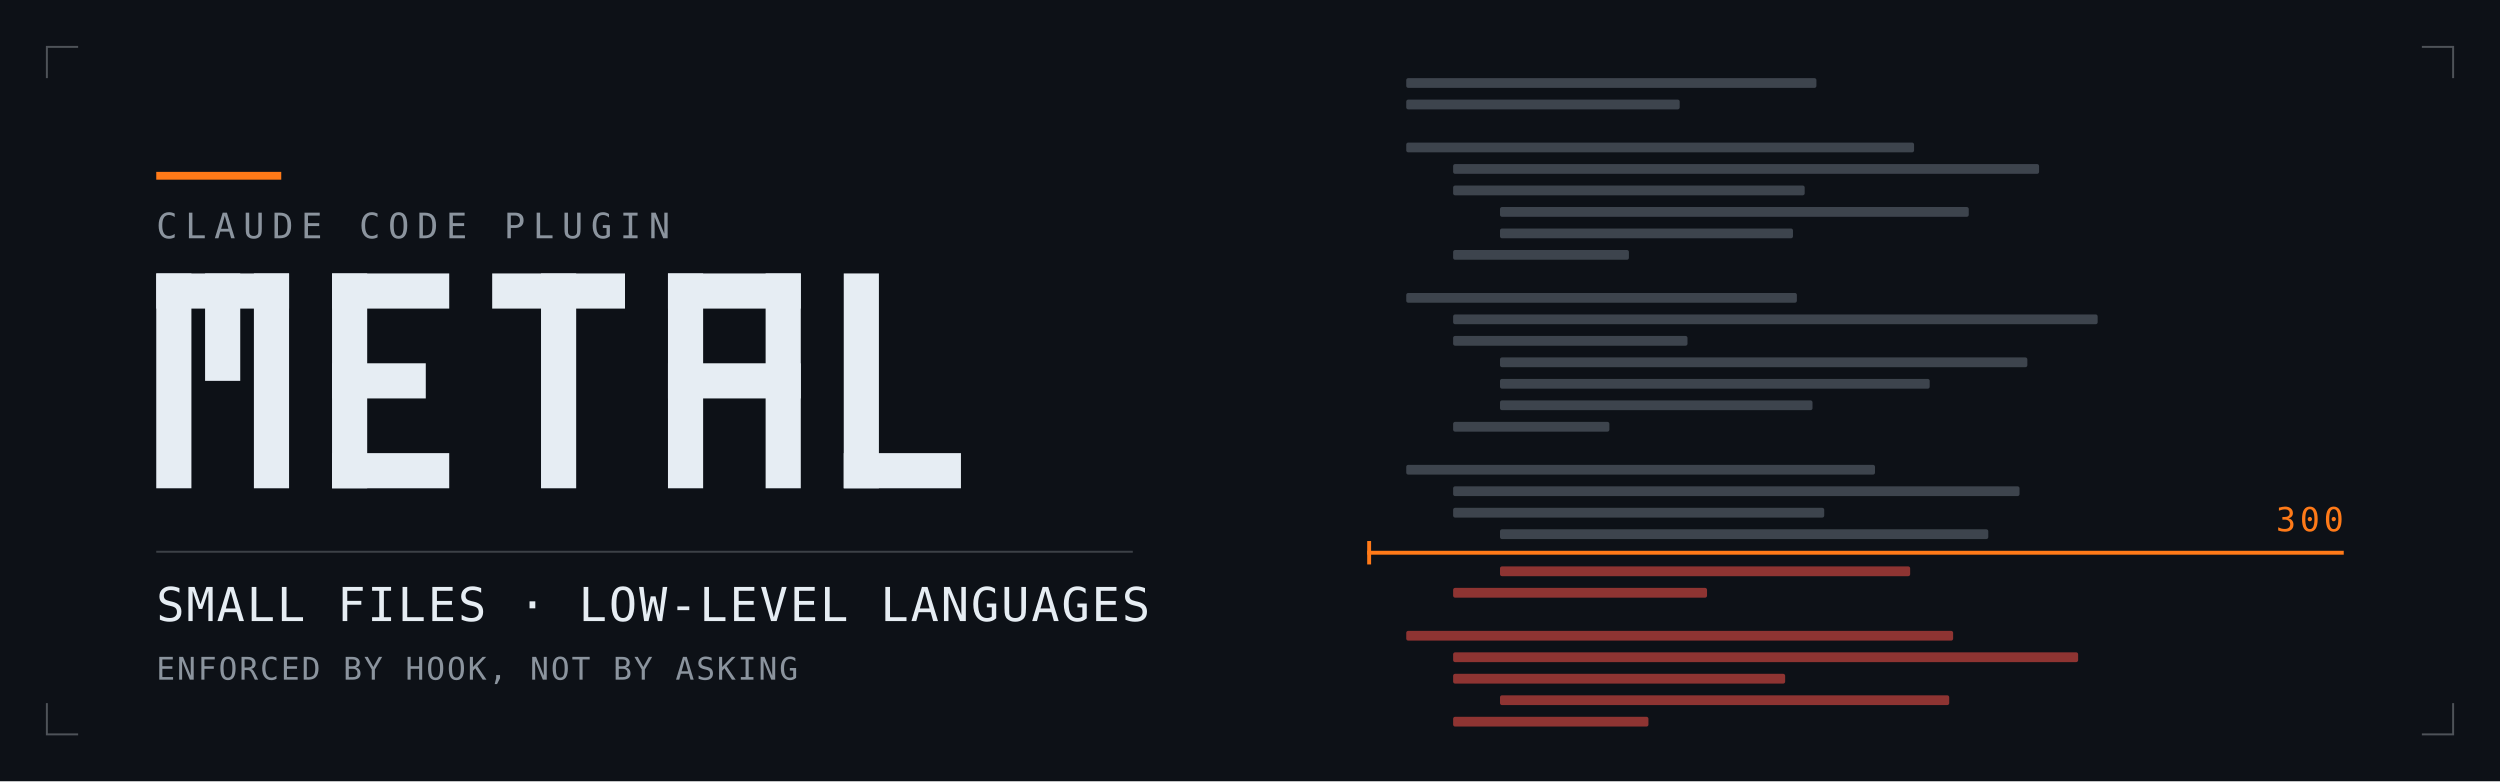
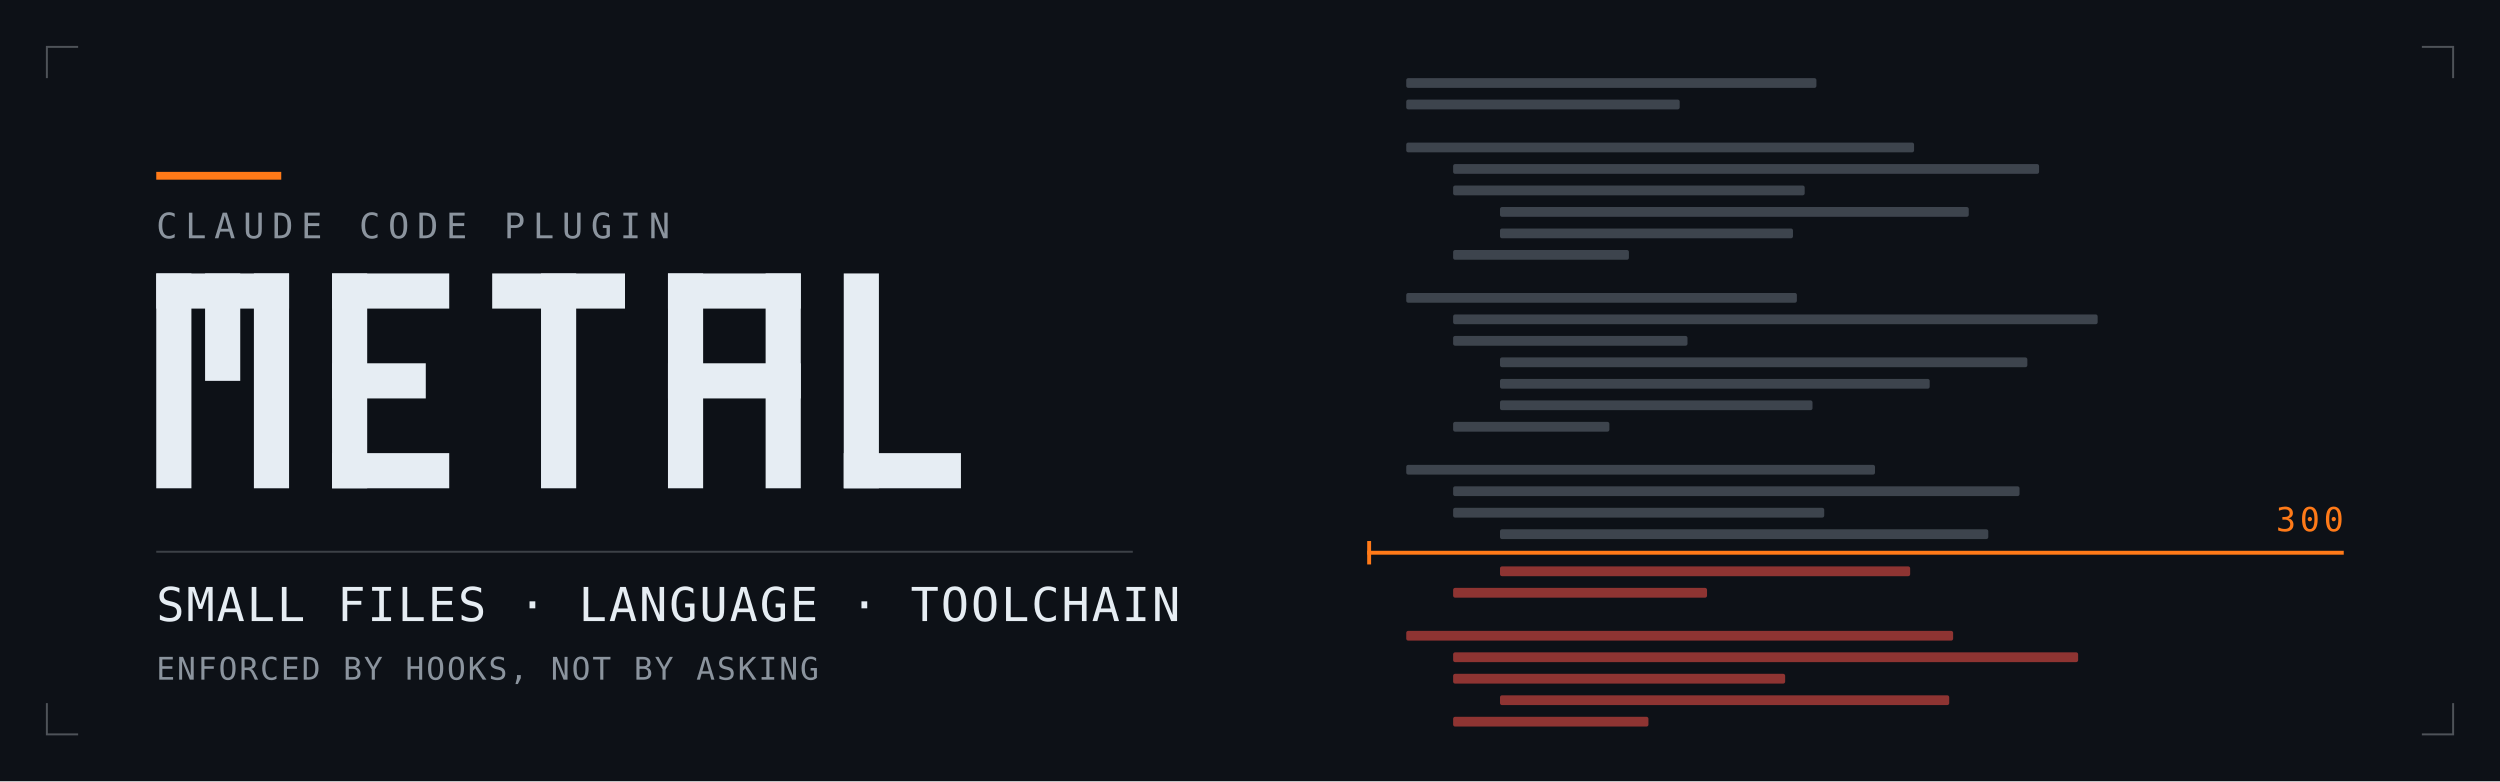
- <svg xmlns="http://www.w3.org/2000/svg" viewBox="0 0 1280 400" width="1280" height="400" role="img" aria-label="metal - small files, low-level languages">
+ <svg xmlns="http://www.w3.org/2000/svg" viewBox="0 0 1280 400" width="1280" height="400" role="img" aria-label="metal - small files, a deliberate language, a toolchain that refuses">
  <rect width="1280" height="400" fill="#0D1117" />
  <path d="M24 40V24H40" fill="none" stroke="#E6EDF3" stroke-opacity=".3" stroke-width="1" />
  <path d="M1256 40V24H1240" fill="none" stroke="#E6EDF3" stroke-opacity=".3" stroke-width="1" />
  <path d="M24 360V376H40" fill="none" stroke="#E6EDF3" stroke-opacity=".3" stroke-width="1" />
  <path d="M1256 360V376H1240" fill="none" stroke="#E6EDF3" stroke-opacity=".3" stroke-width="1" />
  <rect x="80" y="88" width="64" height="4" fill="#FF7A18" />
  <text x="80" y="122" font-family="ui-monospace,SFMono-Regular,Menlo,Consolas,monospace" font-size="18" letter-spacing="4" fill="#8B949E">CLAUDE CODE PLUGIN</text>
  <rect x="80" y="140" width="18" height="110" fill="#E6EDF3" />
  <rect x="130" y="140" width="18" height="110" fill="#E6EDF3" />
  <rect x="80" y="140" width="68" height="18" fill="#E6EDF3" />
  <rect x="105" y="140" width="18" height="55" fill="#E6EDF3" />
  <rect x="170" y="140" width="18" height="110" fill="#E6EDF3" />
  <rect x="170" y="140" width="60" height="18" fill="#E6EDF3" />
  <rect x="170" y="186" width="48" height="18" fill="#E6EDF3" />
  <rect x="170" y="232" width="60" height="18" fill="#E6EDF3" />
  <rect x="252" y="140" width="68" height="18" fill="#E6EDF3" />
  <rect x="277" y="140" width="18" height="110" fill="#E6EDF3" />
  <rect x="342" y="140" width="18" height="110" fill="#E6EDF3" />
  <rect x="392" y="140" width="18" height="110" fill="#E6EDF3" />
  <rect x="342" y="140" width="68" height="18" fill="#E6EDF3" />
  <rect x="342" y="186" width="68" height="18" fill="#E6EDF3" />
  <rect x="432" y="140" width="18" height="110" fill="#E6EDF3" />
  <rect x="432" y="232" width="60" height="18" fill="#E6EDF3" />
  <rect x="80" y="282" width="500" height="1" fill="#E6EDF3" fill-opacity=".22" />
-   <text x="80" y="318" font-family="ui-monospace,SFMono-Regular,Menlo,Consolas,monospace" font-size="24" letter-spacing="1" fill="#E6EDF3">SMALL FILES · LOW-LEVEL LANGUAGES</text>
-   <text x="80" y="348" font-family="ui-monospace,SFMono-Regular,Menlo,Consolas,monospace" font-size="16" letter-spacing="1" fill="#8B949E">ENFORCED BY HOOK, NOT BY ASKING</text>
+   <text x="80" y="318" font-family="ui-monospace,SFMono-Regular,Menlo,Consolas,monospace" font-size="24" letter-spacing="1" fill="#E6EDF3">SMALL FILES · LANGUAGE · TOOLCHAIN</text>
+   <text x="80" y="348" font-family="ui-monospace,SFMono-Regular,Menlo,Consolas,monospace" font-size="16" letter-spacing="1" fill="#8B949E">ENFORCED BY HOOKS, NOT BY ASKING</text>
  <rect x="720" y="40" width="210" height="5" rx="1" fill="#3D444D" fill-opacity="1" />
  <rect x="720" y="51" width="140" height="5" rx="1" fill="#3D444D" fill-opacity="1" />
  <rect x="720" y="73" width="260" height="5" rx="1" fill="#3D444D" fill-opacity="1" />
  <rect x="744" y="84" width="300" height="5" rx="1" fill="#3D444D" fill-opacity="1" />
  <rect x="744" y="95" width="180" height="5" rx="1" fill="#3D444D" fill-opacity="1" />
  <rect x="768" y="106" width="240" height="5" rx="1" fill="#3D444D" fill-opacity="1" />
  <rect x="768" y="117" width="150" height="5" rx="1" fill="#3D444D" fill-opacity="1" />
  <rect x="744" y="128" width="90" height="5" rx="1" fill="#3D444D" fill-opacity="1" />
  <rect x="720" y="150" width="200" height="5" rx="1" fill="#3D444D" fill-opacity="1" />
  <rect x="744" y="161" width="330" height="5" rx="1" fill="#3D444D" fill-opacity="1" />
  <rect x="744" y="172" width="120" height="5" rx="1" fill="#3D444D" fill-opacity="1" />
  <rect x="768" y="183" width="270" height="5" rx="1" fill="#3D444D" fill-opacity="1" />
  <rect x="768" y="194" width="220" height="5" rx="1" fill="#3D444D" fill-opacity="1" />
  <rect x="768" y="205" width="160" height="5" rx="1" fill="#3D444D" fill-opacity="1" />
  <rect x="744" y="216" width="80" height="5" rx="1" fill="#3D444D" fill-opacity="1" />
  <rect x="720" y="238" width="240" height="5" rx="1" fill="#3D444D" fill-opacity="1" />
  <rect x="744" y="249" width="290" height="5" rx="1" fill="#3D444D" fill-opacity="1" />
  <rect x="744" y="260" width="190" height="5" rx="1" fill="#3D444D" fill-opacity="1" />
  <rect x="768" y="271" width="250" height="5" rx="1" fill="#3D444D" fill-opacity="1" />
  <rect x="768" y="290" width="210" height="5" rx="1" fill="#F85149" fill-opacity=".55" />
  <rect x="744" y="301" width="130" height="5" rx="1" fill="#F85149" fill-opacity=".55" />
  <rect x="720" y="323" width="280" height="5" rx="1" fill="#F85149" fill-opacity=".55" />
  <rect x="744" y="334" width="320" height="5" rx="1" fill="#F85149" fill-opacity=".55" />
  <rect x="744" y="345" width="170" height="5" rx="1" fill="#F85149" fill-opacity=".55" />
  <rect x="768" y="356" width="230" height="5" rx="1" fill="#F85149" fill-opacity=".55" />
  <rect x="744" y="367" width="100" height="5" rx="1" fill="#F85149" fill-opacity=".55" />
  <rect x="700" y="282" width="500" height="2" fill="#FF7A18" />
  <rect x="700" y="277" width="2" height="12" fill="#FF7A18" />
  <text x="1200" y="272" text-anchor="end" font-family="ui-monospace,SFMono-Regular,Menlo,Consolas,monospace" font-size="17" letter-spacing="2" fill="#FF7A18">300</text>
</svg>
